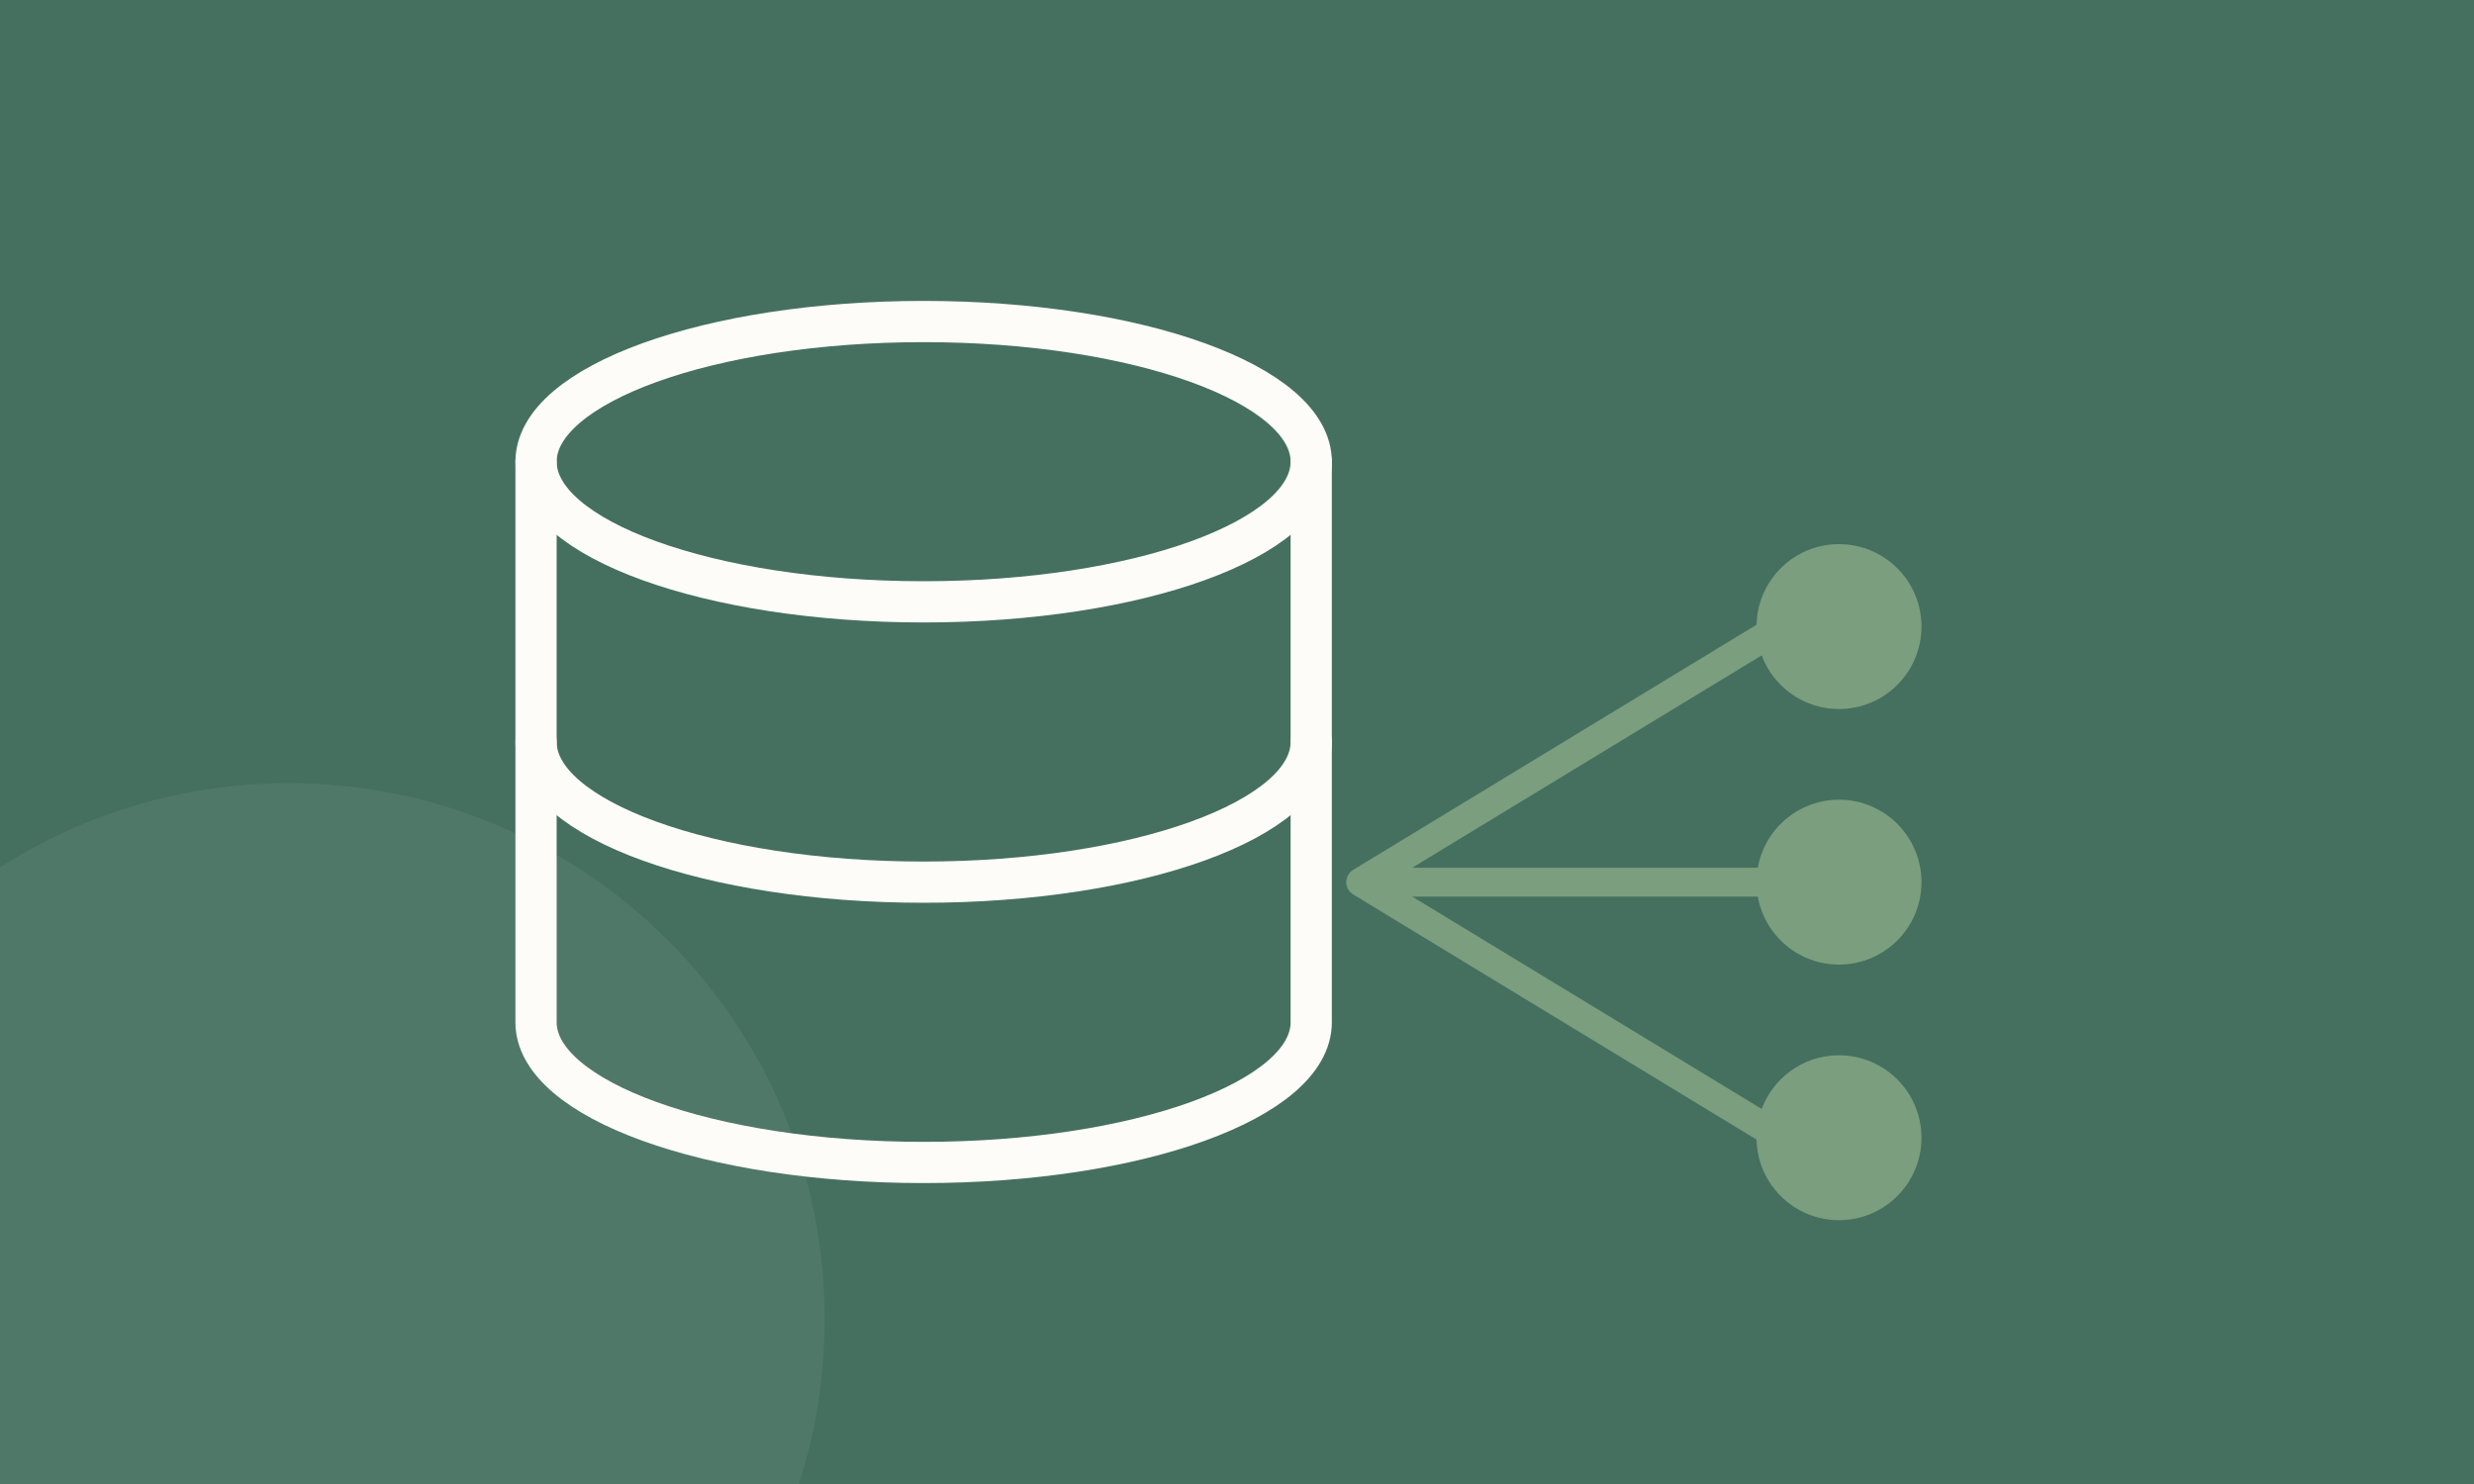
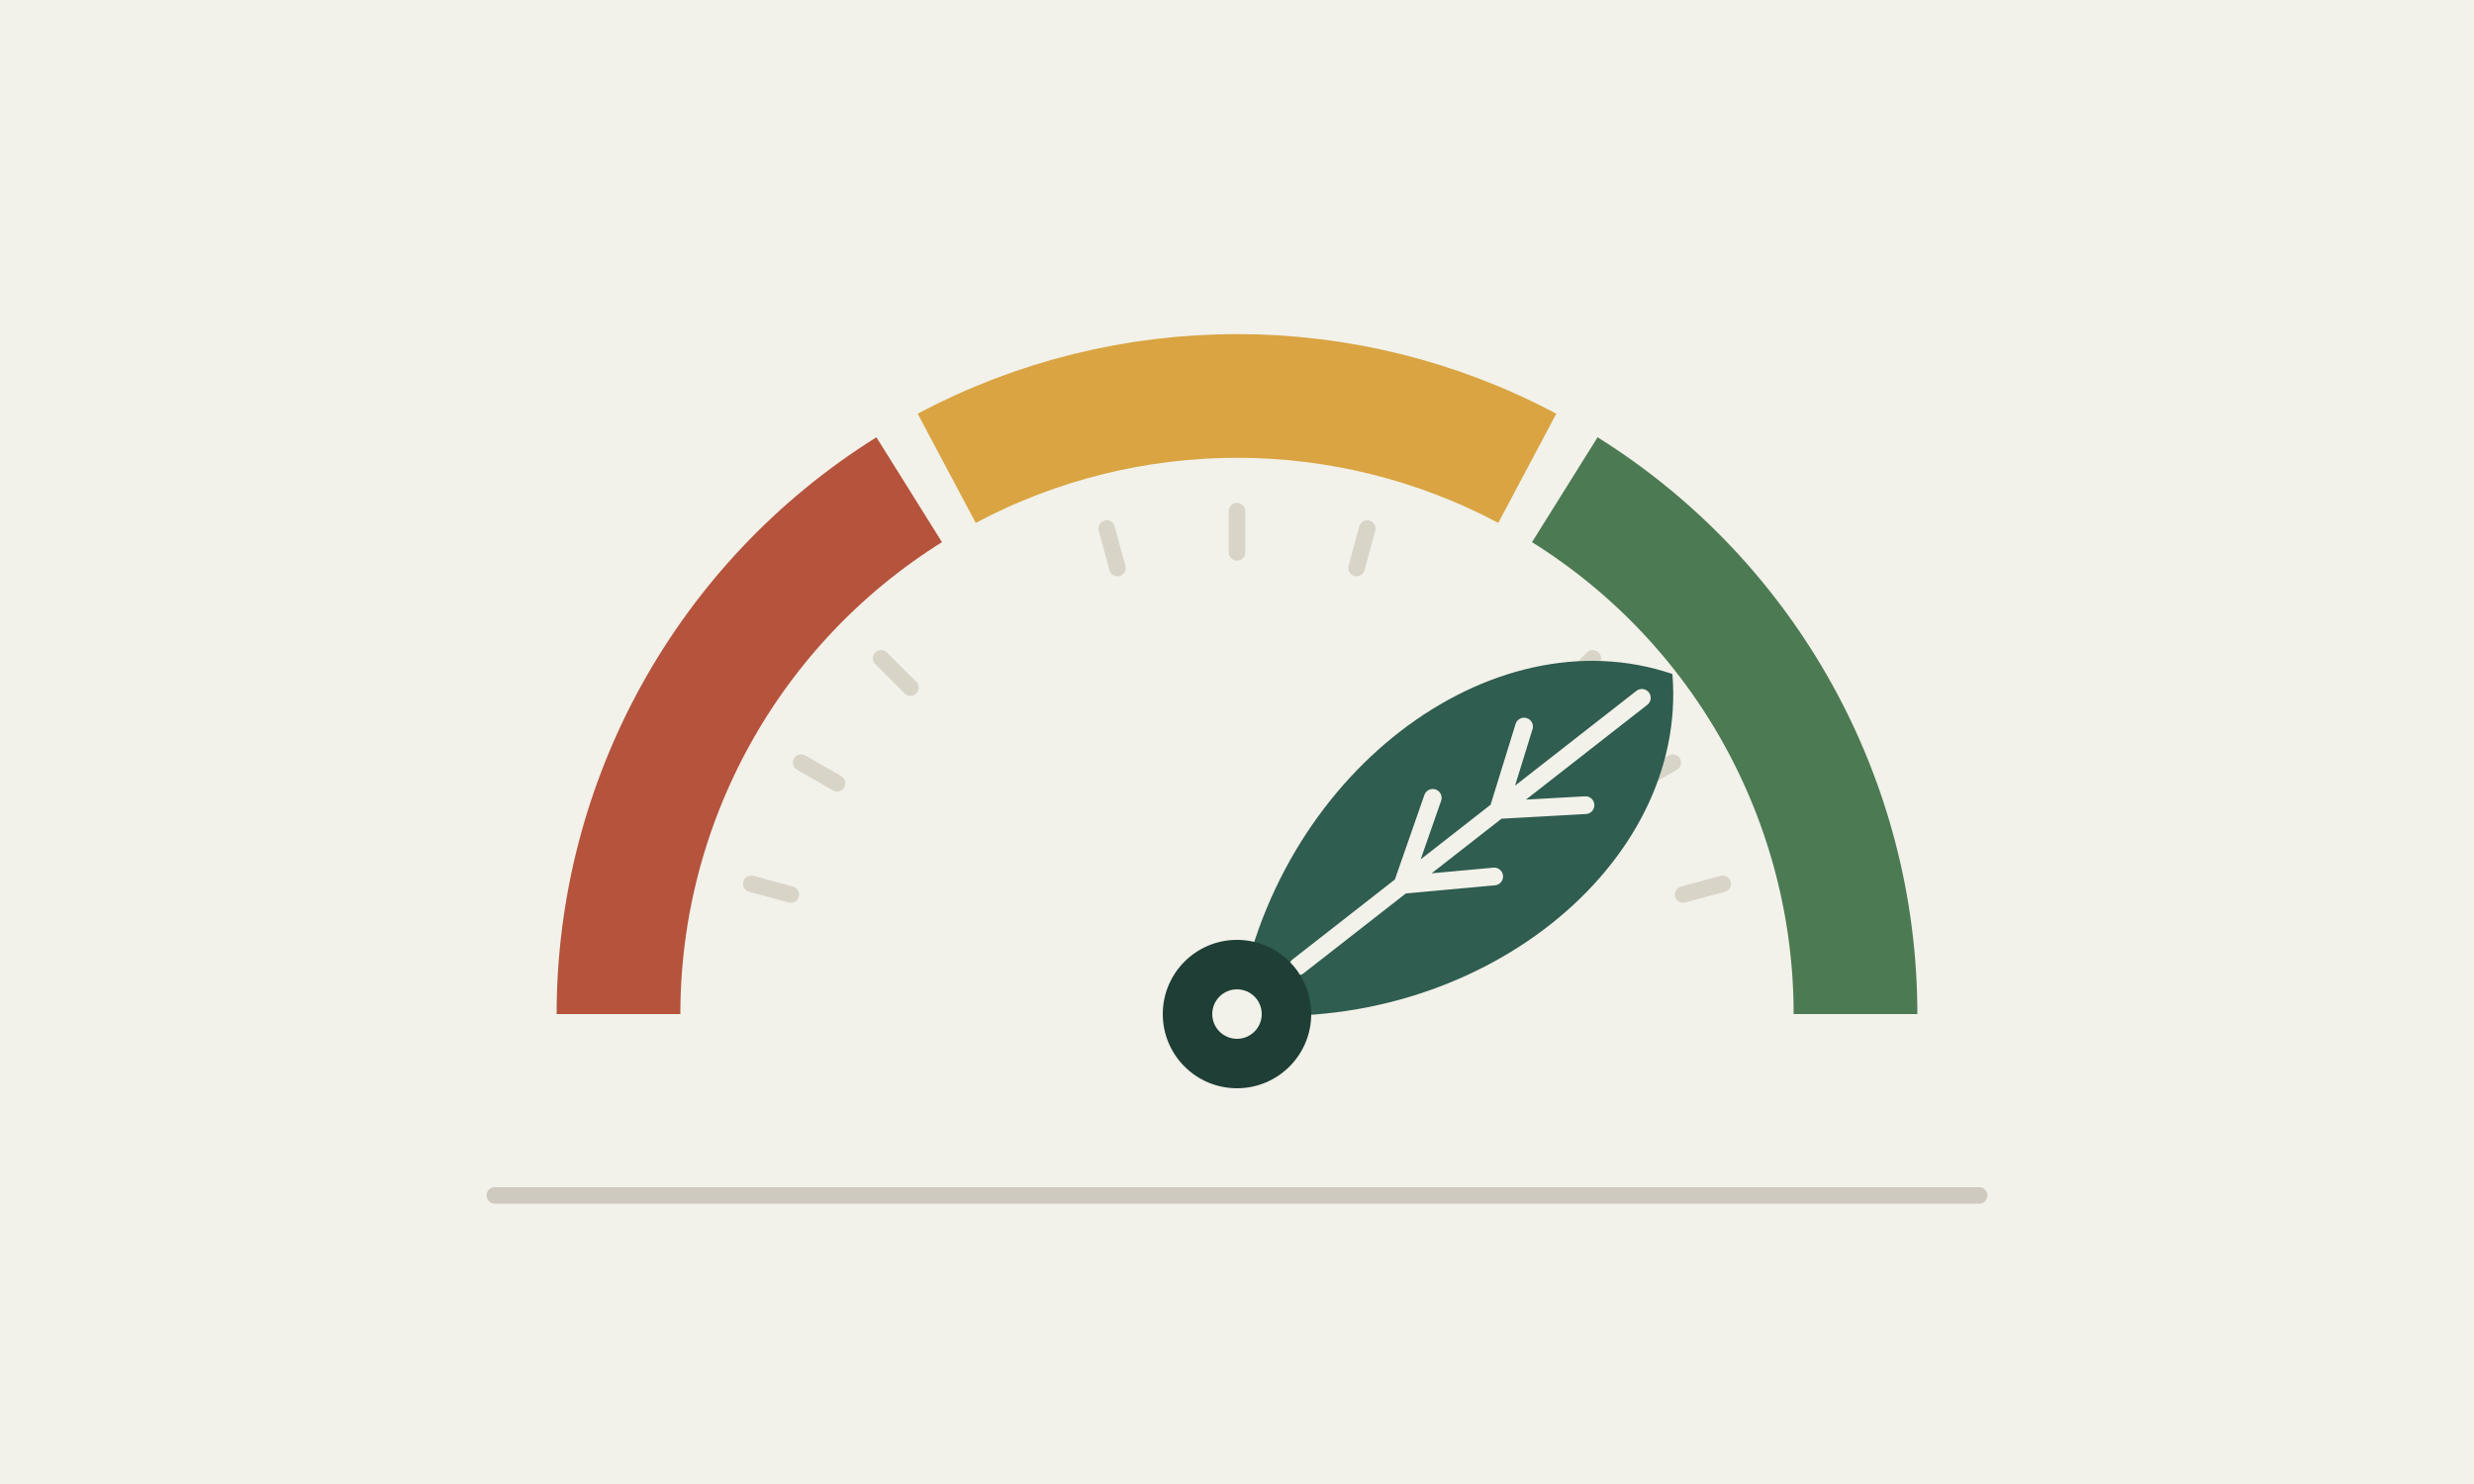
- <svg xmlns="http://www.w3.org/2000/svg" viewBox="0 0 600 360" width="600" height="360" role="img" aria-label="Stacked data layers feeding a small network">
-   <rect width="600" height="360" fill="#45705f" />
-   <circle cx="70" cy="320" r="130" fill="#fdfcf9" opacity="0.06" />
-   <g fill="none" stroke="#fdfcf9" stroke-width="10" stroke-linecap="round" stroke-linejoin="round">
-     <ellipse cx="224" cy="112" rx="94" ry="34" />
-     <path d="M130 112 L130 180 a94 34 0 0 0 188 0 L318 112" />
-     <path d="M130 180 L130 248 a94 34 0 0 0 188 0 L318 180" />
+ <svg xmlns="http://www.w3.org/2000/svg" viewBox="0 0 600 360" width="600" height="360" role="img" aria-label="host_naturecz: a condition dial running from unfavourable to favourable, with a leaf needle pointing to favourable">
+   <rect width="600" height="360" fill="#f2f1ea" />
+   <path d="M408.2 217.0 L417.8 214.4 M397.0 190.0 L405.7 185.0 M379.2 166.8 L386.3 159.7 M329.0 137.8 L331.6 128.2 M300.0 134.0 L300.0 124.0 M271.0 137.8 L268.4 128.2 M220.8 166.8 L213.7 159.7 M203.0 190.0 L194.3 185.0 M191.8 217.0 L182.2 214.4" stroke="#d8d4c8" stroke-width="4" stroke-linecap="round" />
+   <g fill="none" stroke-width="30">
+     <path d="M150.0 246.0 A150 150 0 0 1 220.5 118.8" stroke="#b5533c" />
+     <path d="M229.6 113.6 A150 150 0 0 1 370.4 113.6" stroke="#d9a441" />
+     <path d="M379.5 118.8 A150 150 0 0 1 450.0 246.0" stroke="#4c7a52" />
  </g>
-   <g stroke="#7a9e7e" stroke-width="7" fill="none" stroke-linecap="round">
-     <path d="M330 214 L432 152 M330 214 L432 214 M330 214 L432 276" />
+   <g transform="translate(300 246) rotate(-38)">
+     <path d="M0 0 C42.9 -40.2 108.5 -38.9 134.0 0 C108.5 38.9 42.9 40.2 0 0 Z" fill="#2f5d50" />
+     <path d="M18.8 0 L124.6 0 M50.9 0 L69.7 -12.1 M50.9 0 L69.7 12.1 M80.4 0 L97.8 -12.1 M80.4 0 L97.8 12.1" stroke="#f2f1ea" stroke-width="4.3" stroke-linecap="round" fill="none" />
  </g>
-   <g fill="#7a9e7e">
-     <circle cx="446" cy="152" r="20" />
-     <circle cx="446" cy="214" r="20" />
-     <circle cx="446" cy="276" r="20" />
-   </g>
+   <circle cx="300" cy="246" r="18" fill="#1f3f36" />
+   <circle cx="300" cy="246" r="6" fill="#f2f1ea" />
+   <path d="M120 290 H480" stroke="#cfcabf" stroke-width="4" stroke-linecap="round" />
</svg>
